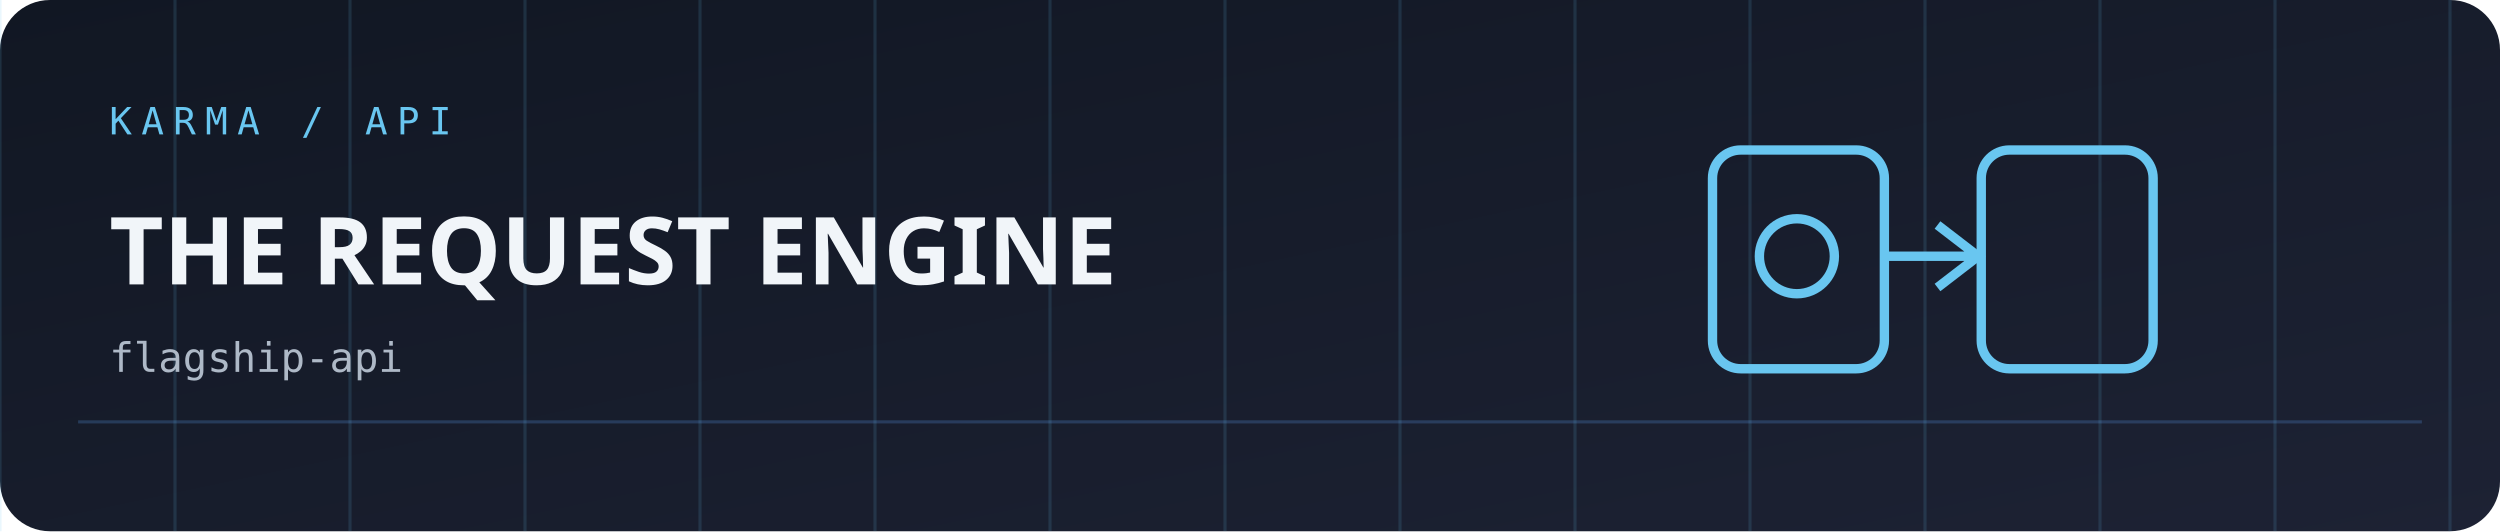
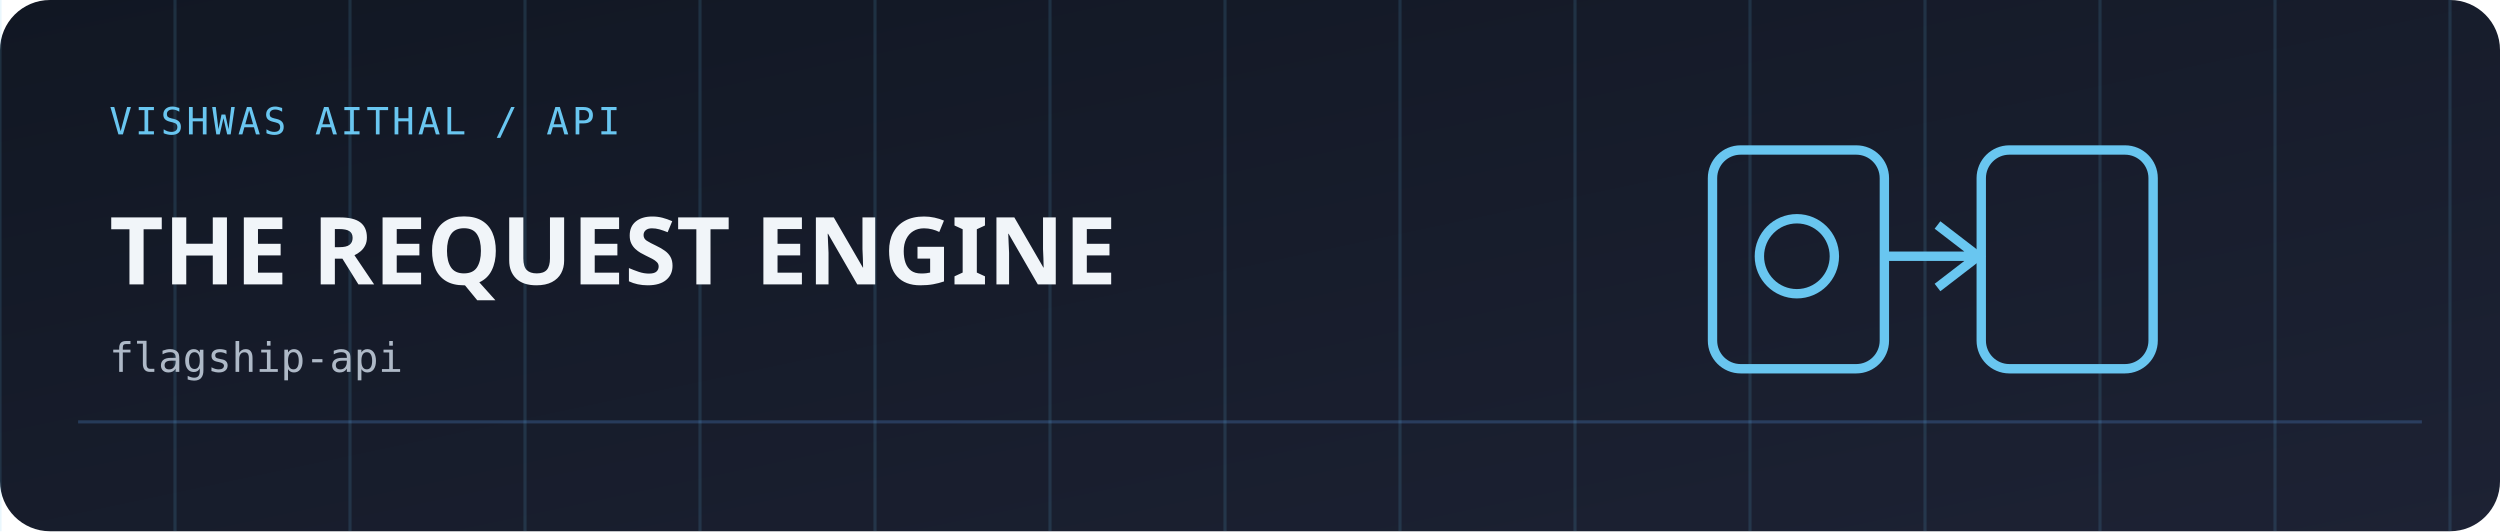
<svg xmlns="http://www.w3.org/2000/svg" viewBox="0 0 800 170" role="img" aria-label="flagship-api original api animated artwork">
  <defs>
    <linearGradient id="bg" x2="1" y2="1">
      <stop stop-color="#111723" />
      <stop offset="1" stop-color="#1d2234" />
    </linearGradient>
    <linearGradient id="line">
      <stop stop-color="#69c6f0" />
      <stop offset="1" stop-color="#4c84c9" />
    </linearGradient>
  </defs>
  <rect width="800" height="170" rx="16" fill="url(#bg)" />
  <path d="M25 135H775" stroke="#4c84c9" opacity=".3" />
  <g opacity=".14" stroke="#69c6f0">
    <path d="M0 0v170" />
    <path d="M56 0v170" />
    <path d="M112 0v170" />
    <path d="M168 0v170" />
    <path d="M224 0v170" />
    <path d="M280 0v170" />
    <path d="M336 0v170" />
    <path d="M392 0v170" />
    <path d="M448 0v170" />
    <path d="M504 0v170" />
    <path d="M560 0v170" />
    <path d="M616 0v170" />
    <path d="M672 0v170" />
    <path d="M728 0v170" />
    <path d="M784 0v170" />
  </g>
-   <text x="35" y="43" fill="#69c6f0" font-size="12" font-family="monospace" letter-spacing="3">KARMA / API</text>
+   <text x="35" y="43" fill="#69c6f0" font-size="12" font-family="monospace" letter-spacing="1">VISHWAS AITHAL / API</text>
  <text x="35" y="91" fill="#f1f5f9" font-size="30" font-weight="bold" font-family="sans-serif">THE REQUEST ENGINE</text>
  <text x="35" y="119" fill="#aeb9c7" font-size="13" font-family="monospace">flagship-api</text>
  <g class="art">
    <g stroke="#69c6f0" fill="none" stroke-width="3">
      <rect x="548" y="48" width="55" height="70" rx="9" />
      <rect x="634" y="48" width="55" height="70" rx="9" />
      <path d="M603 82h31 M620 72l13 10-13 10" />
      <circle cx="575" cy="82" r="12" />
    </g>
  </g>
  <path class="sweep" d="M0 157h800" stroke="url(#line)" stroke-width="2" stroke-dasharray="90 710">
    <animate attributeName="stroke-dashoffset" from="0" to="-800" dur="8s" repeatCount="indefinite" />
  </path>
  <style>.art{transform-origin:627px 84px;animation:float 4s ease-in-out infinite alternate}@keyframes float{to{transform:translateY(-7px) scale(1.035)}}@media(prefers-reduced-motion:reduce){.art{animation:none}.sweep{display:none}}</style>
</svg>
